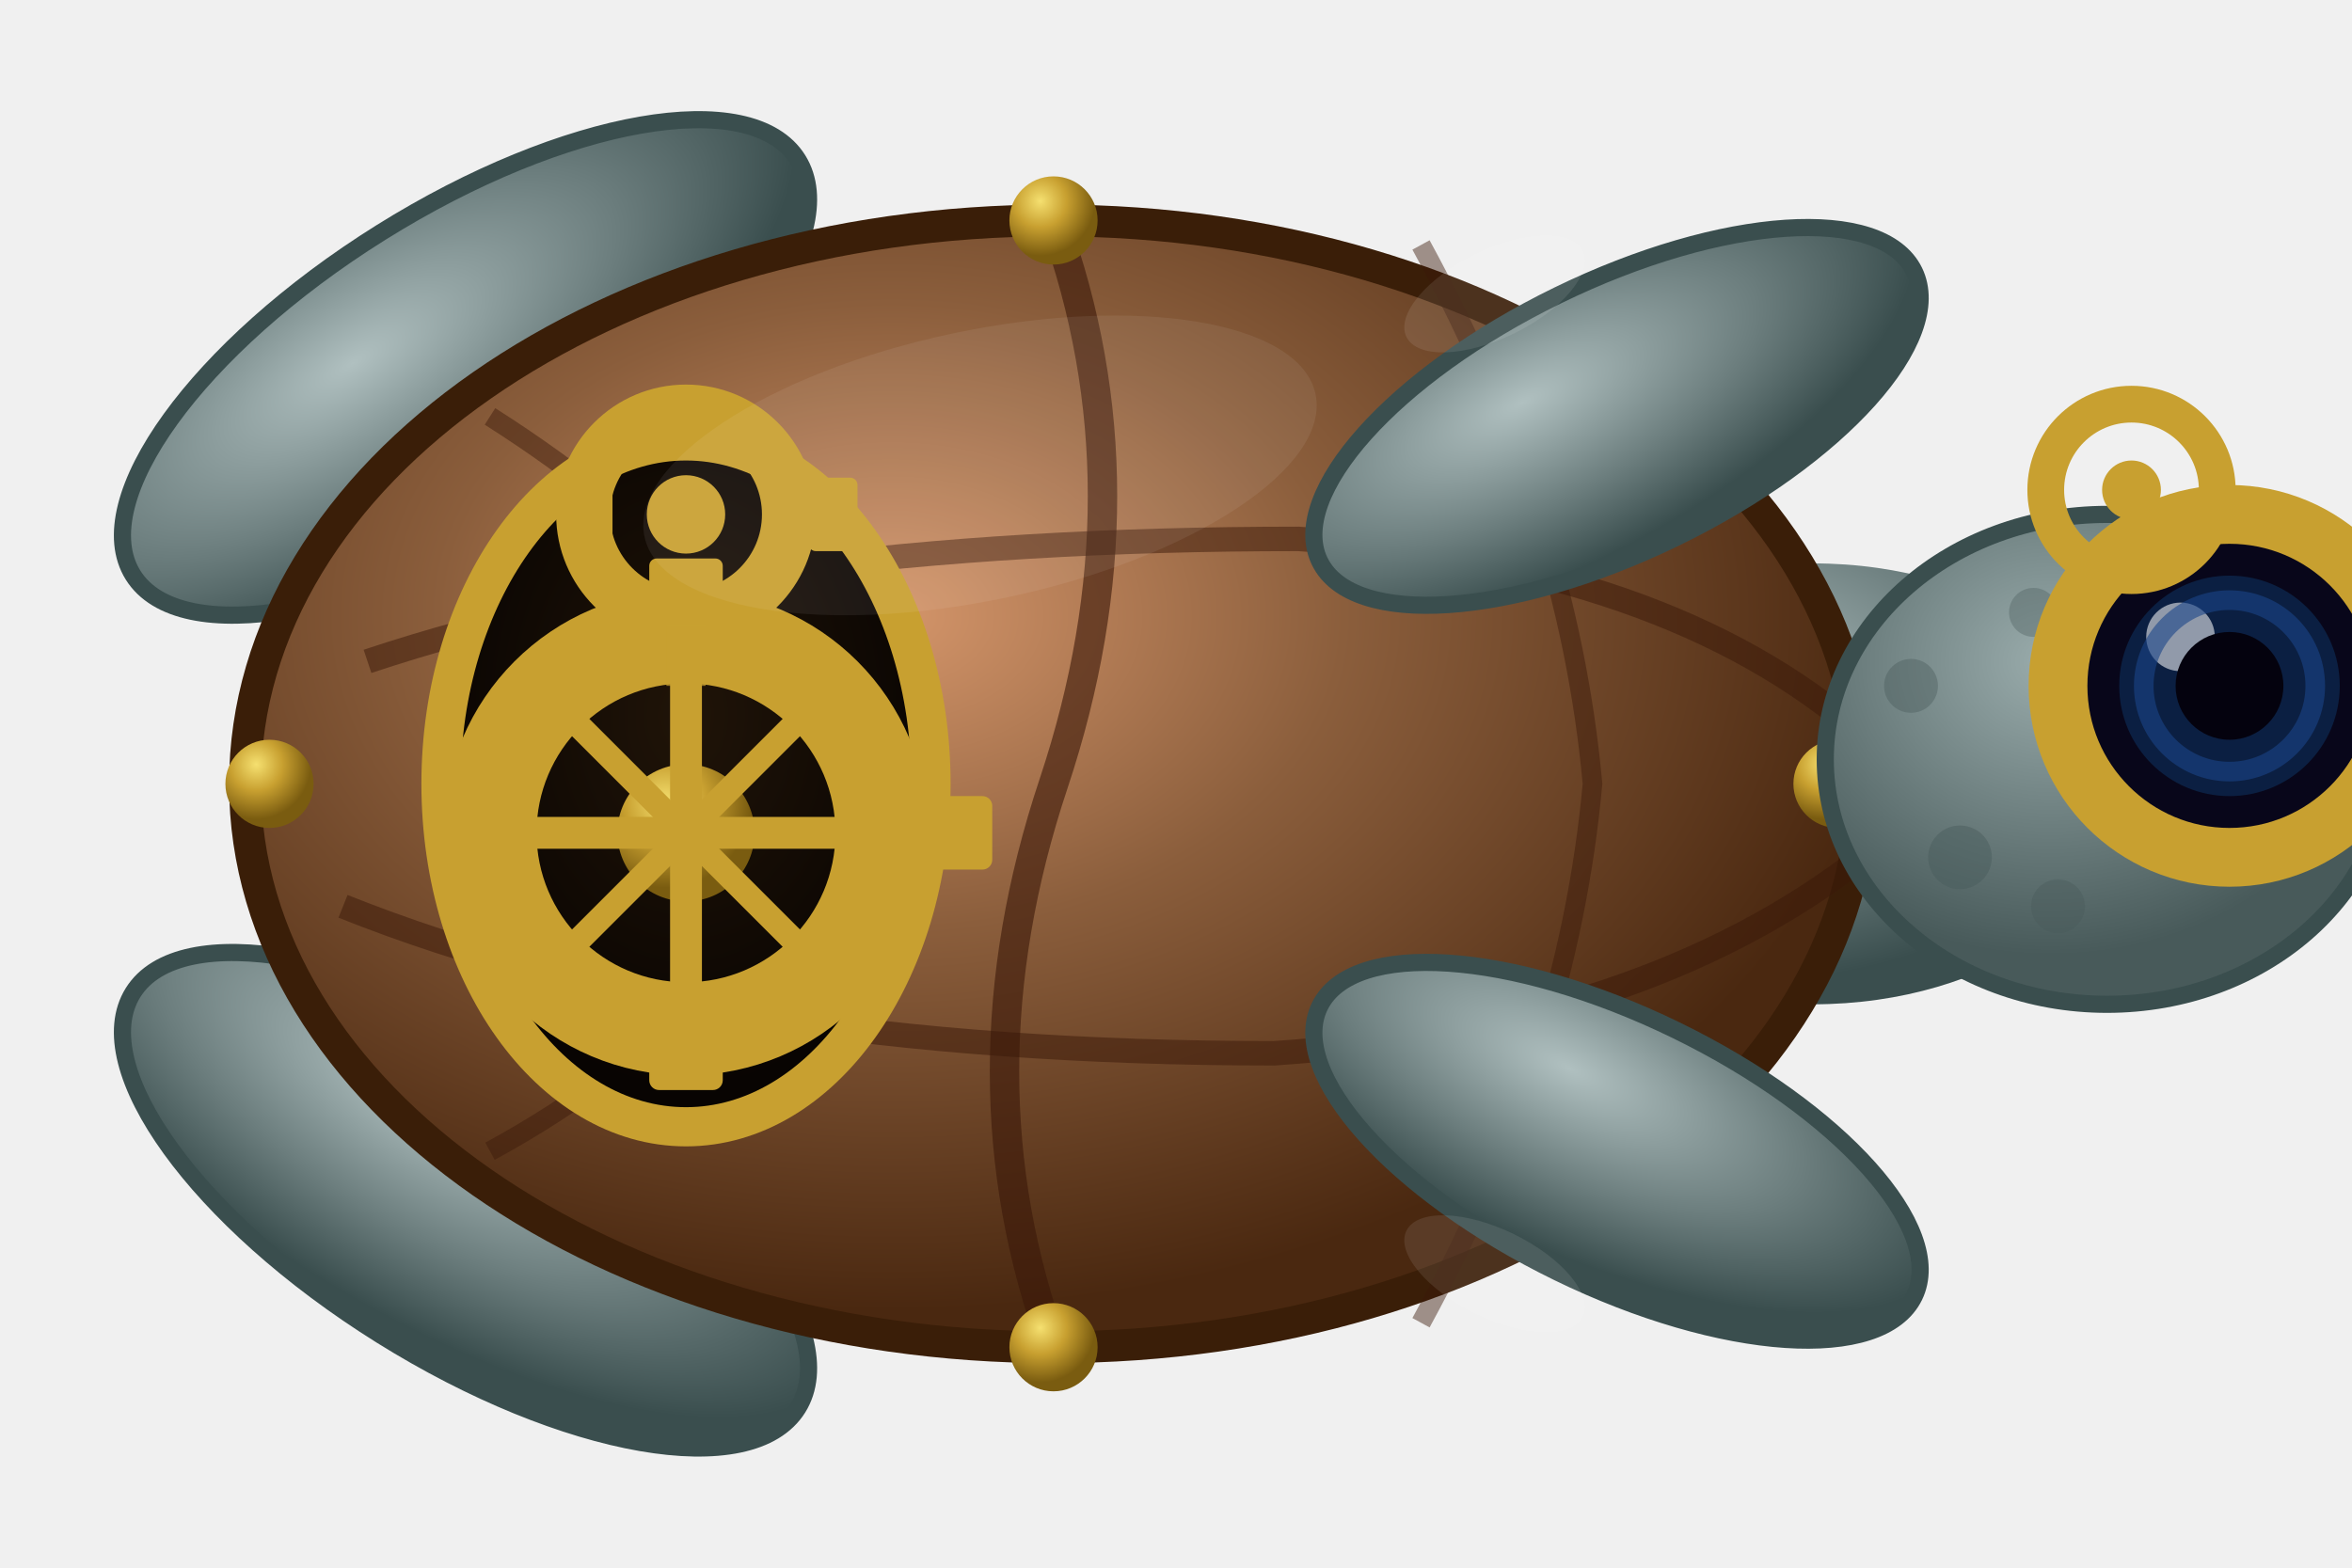
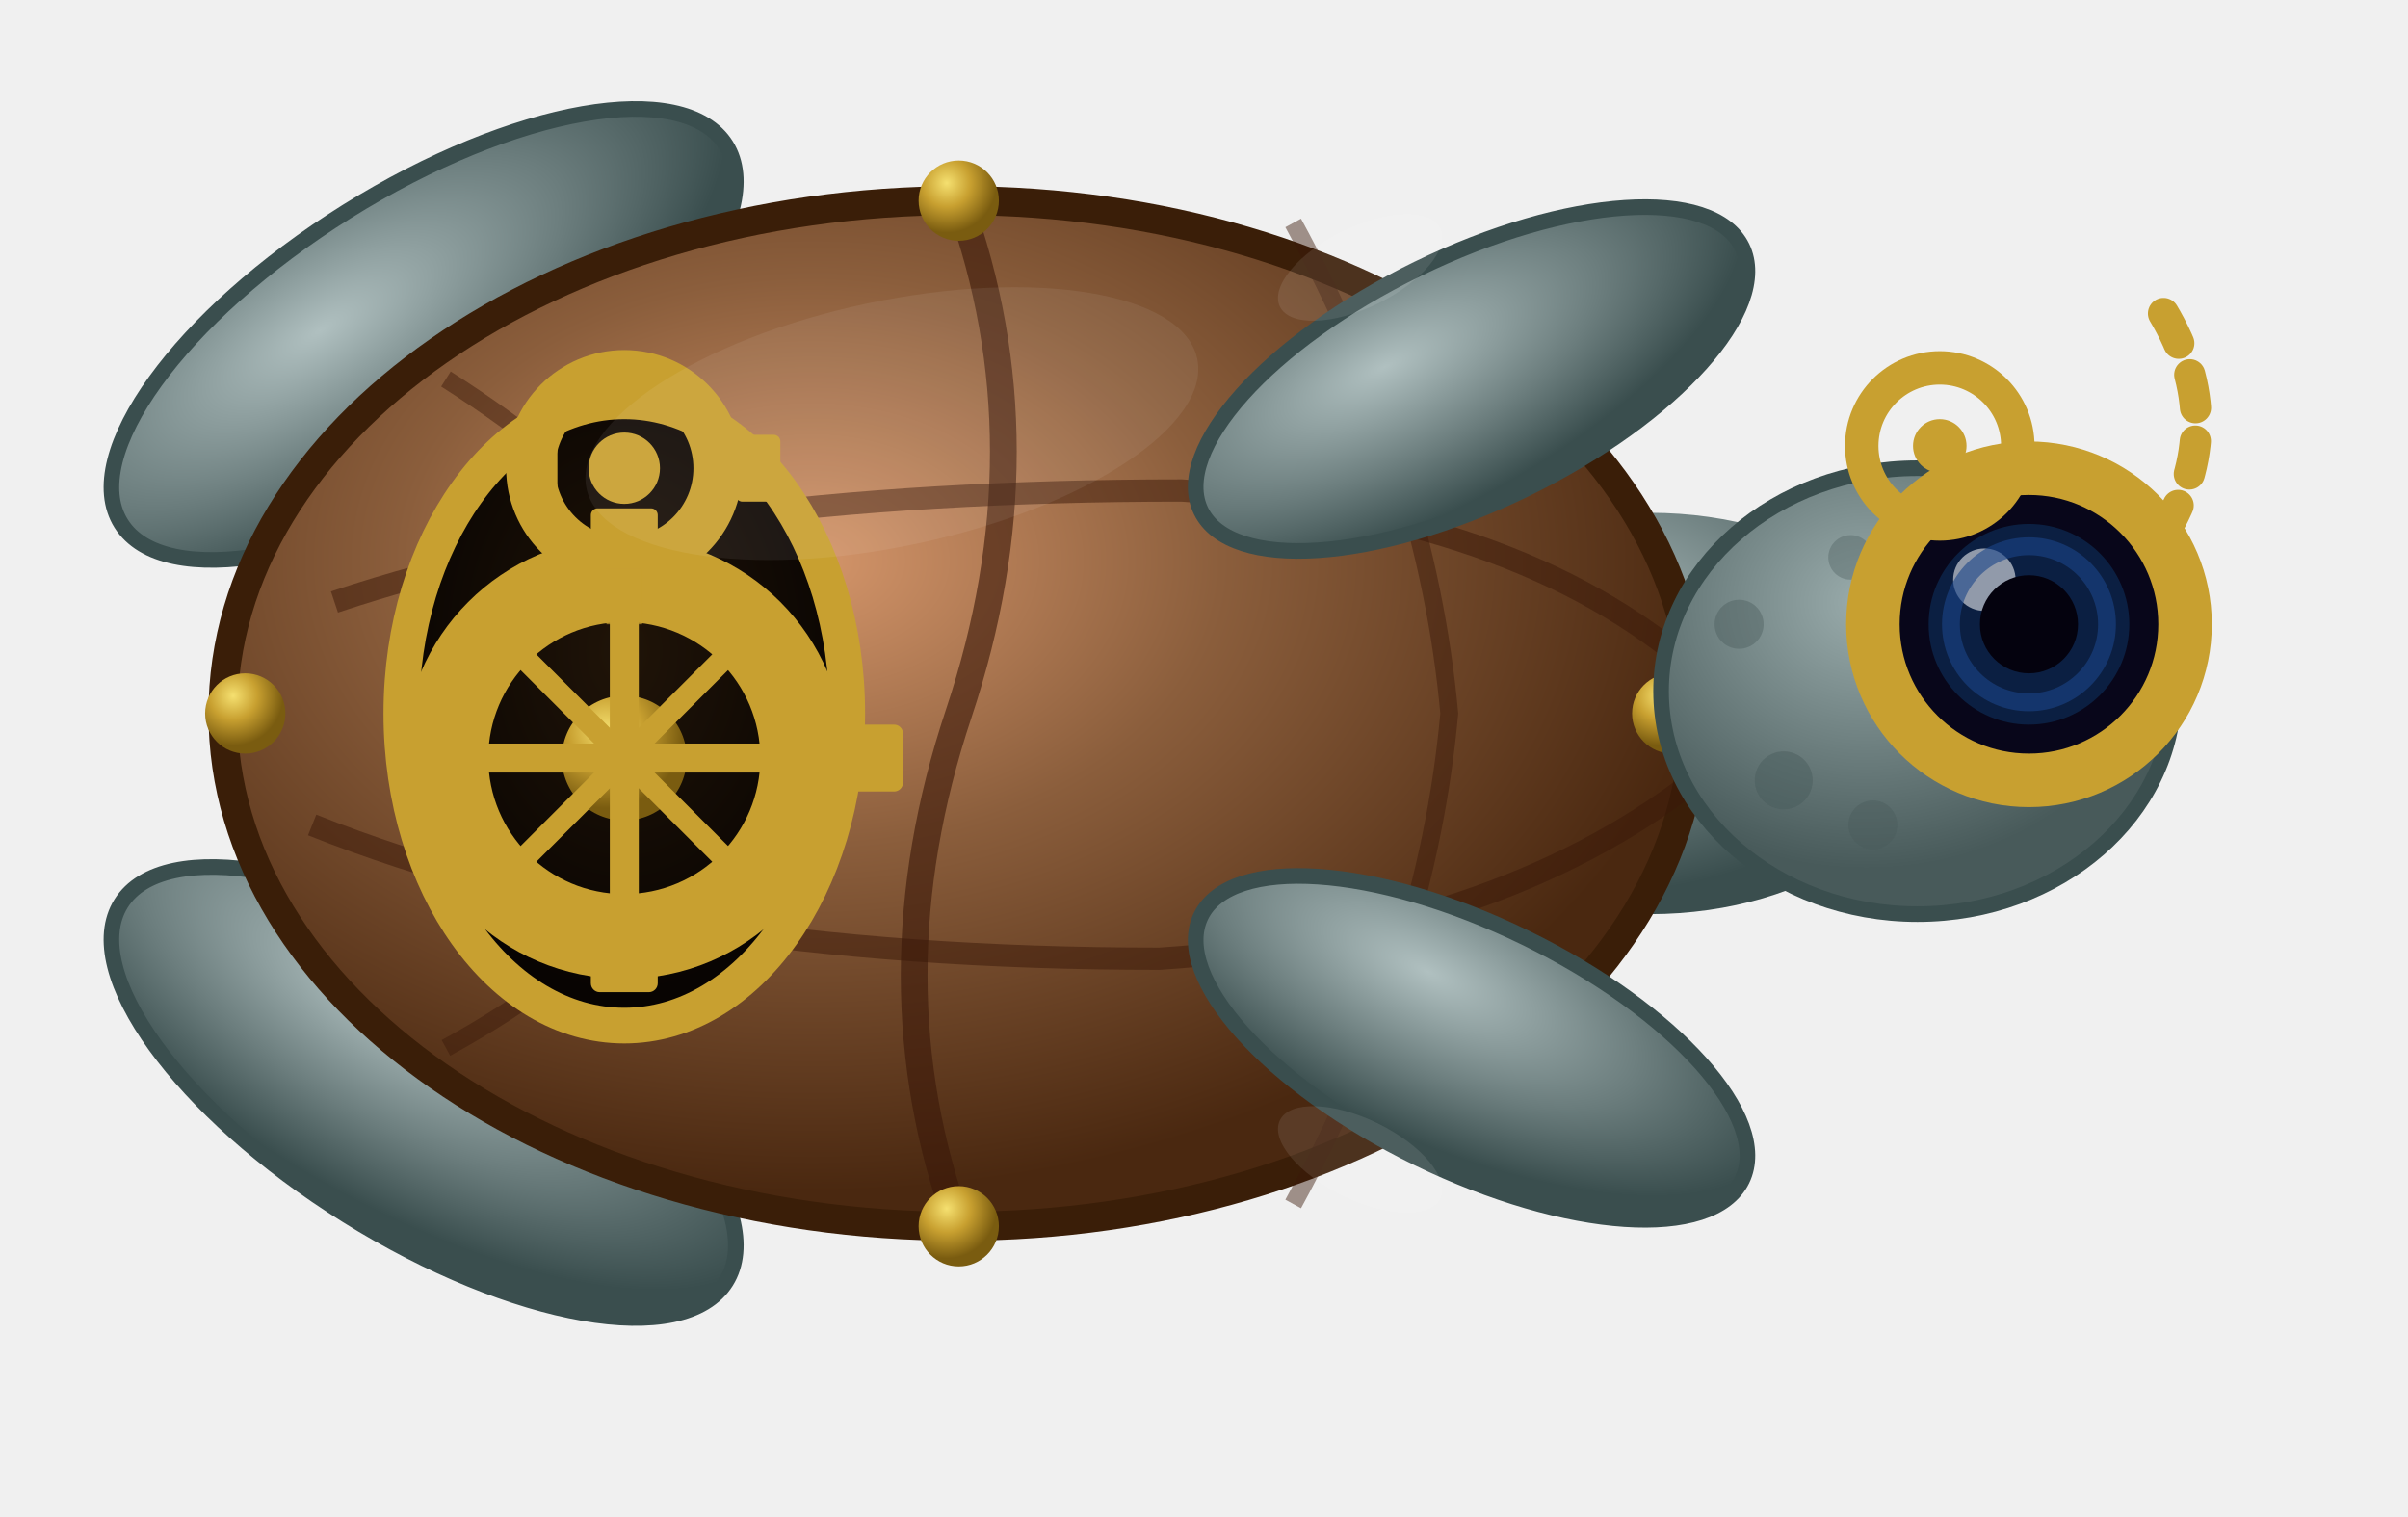
- <svg xmlns="http://www.w3.org/2000/svg" viewBox="0 0 96 64" width="96" height="64">
+ <svg xmlns="http://www.w3.org/2000/svg" viewBox="0 0 108 68" width="108" height="68">
  <defs>
    <radialGradient id="sg" cx="40%" cy="35%" r="62%">
      <stop offset="0%" stop-color="#D4956A" />
      <stop offset="45%" stop-color="#8B5E3C" />
      <stop offset="100%" stop-color="#4A2810" />
    </radialGradient>
    <radialGradient id="sk" cx="38%" cy="30%" r="65%">
      <stop offset="0%" stop-color="#B0C0C0" />
      <stop offset="60%" stop-color="#6B7D7D" />
      <stop offset="100%" stop-color="#3A4E4E" />
    </radialGradient>
    <radialGradient id="br" cx="35%" cy="28%" r="62%">
      <stop offset="0%" stop-color="#F5E070" />
      <stop offset="48%" stop-color="#C8A030" />
      <stop offset="100%" stop-color="#7A5C10" />
    </radialGradient>
    <radialGradient id="hd" cx="40%" cy="30%" r="60%">
      <stop offset="0%" stop-color="#9AACAC" />
      <stop offset="100%" stop-color="#485A5A" />
    </radialGradient>
    <radialGradient id="gw" cx="50%" cy="40%" r="55%">
      <stop offset="0%" stop-color="#201408" />
      <stop offset="100%" stop-color="#080402" />
    </radialGradient>
  </defs>
  <ellipse cx="19" cy="15" rx="16" ry="6.5" transform="rotate(-32 19 15)" fill="url(#sk)" stroke="#3A4E4E" stroke-width="0.7" />
  <ellipse cx="19" cy="49" rx="16" ry="6.5" transform="rotate(32 19 49)" fill="url(#sk)" stroke="#3A4E4E" stroke-width="0.7" />
  <ellipse cx="74" cy="32" rx="13" ry="9" fill="url(#sk)" />
  <ellipse cx="43" cy="32" rx="33" ry="23" fill="url(#sg)" stroke="#3A1E08" stroke-width="1.3" />
  <path d="M 43 9 Q 47 20 43 32 Q 39 44 43 55" stroke="#3A1808" stroke-width="1.2" fill="none" opacity="0.6" />
  <path d="M 15 27 Q 30 22 53 22 Q 68 23 76 30" stroke="#3A1808" stroke-width="1.0" fill="none" opacity="0.5" />
  <path d="M 14 37 Q 29 43 52 43 Q 67 42 76 35" stroke="#3A1808" stroke-width="1.0" fill="none" opacity="0.5" />
  <path d="M 20 17 Q 31 24 33 32 Q 31 41 20 47" stroke="#3A1808" stroke-width="0.8" fill="none" opacity="0.45" />
  <path d="M 58 10 Q 64 21 65 32 Q 64 43 58 54" stroke="#3A1808" stroke-width="0.8" fill="none" opacity="0.45" />
  <ellipse cx="28" cy="32" rx="10" ry="14" fill="url(#gw)" stroke="#C8A030" stroke-width="1.6" />
  <circle cx="28" cy="34" r="8" fill="none" stroke="#C8A030" stroke-width="3.8" />
  <circle cx="28" cy="34" r="2.8" fill="url(#br)" />
  <line x1="28" y1="26" x2="28" y2="42" stroke="#C8A030" stroke-width="1.3" />
  <line x1="20" y1="34" x2="36" y2="34" stroke="#C8A030" stroke-width="1.3" />
  <line x1="22.3" y1="28.3" x2="33.7" y2="39.7" stroke="#C8A030" stroke-width="1.0" />
  <line x1="33.7" y1="28.3" x2="22.3" y2="39.7" stroke="#C8A030" stroke-width="1.0" />
  <rect x="26.5" y="23.5" width="3" height="3.2" rx="0.4" fill="#C8A030" />
  <rect x="26.5" y="41.3" width="3" height="3.2" rx="0.4" fill="#C8A030" />
  <rect x="17.5" y="32.5" width="3.2" height="3" rx="0.4" fill="#C8A030" />
  <rect x="37.3" y="32.5" width="3.2" height="3" rx="0.4" fill="#C8A030" />
  <circle cx="28" cy="21" r="4.2" fill="none" stroke="#C8A030" stroke-width="2.2" />
  <circle cx="28" cy="21" r="1.6" fill="#C8A030" />
  <rect x="26.5" y="16.5" width="3" height="2" rx="0.3" fill="#C8A030" />
  <rect x="26.5" y="22.8" width="3" height="2" rx="0.3" fill="#C8A030" />
  <rect x="23.0" y="19.5" width="2" height="3" rx="0.3" fill="#C8A030" />
  <rect x="33.0" y="19.5" width="2" height="3" rx="0.3" fill="#C8A030" />
  <rect x="27.2" y="25.5" width="1.6" height="2.5" fill="#C8A030" opacity="0.7" />
  <ellipse cx="40" cy="19" rx="14" ry="5.5" fill="white" opacity="0.07" transform="rotate(-12 40 19)" />
  <circle cx="11" cy="32" r="1.8" fill="url(#br)" />
  <circle cx="75" cy="32" r="1.8" fill="url(#br)" />
  <circle cx="43" cy="9" r="1.8" fill="url(#br)" />
  <circle cx="43" cy="55" r="1.8" fill="url(#br)" />
  <ellipse cx="66" cy="17" rx="13.5" ry="5.5" transform="rotate(-26 66 17)" fill="url(#sk)" stroke="#3A4E4E" stroke-width="0.7" />
  <ellipse cx="66" cy="47" rx="13.5" ry="5.5" transform="rotate(26 66 47)" fill="url(#sk)" stroke="#3A4E4E" stroke-width="0.7" />
  <ellipse cx="61" cy="12" rx="4" ry="1.8" fill="white" opacity="0.09" transform="rotate(-26 61 12)" />
  <ellipse cx="61" cy="52" rx="4" ry="1.8" fill="white" opacity="0.09" transform="rotate(26 61 52)" />
  <ellipse cx="86" cy="31" rx="11.5" ry="10" fill="url(#hd)" stroke="#3A4E4E" stroke-width="0.7" />
  <circle cx="80" cy="35" r="1.3" fill="#485A5A" opacity="0.45" />
  <circle cx="84" cy="37" r="1.1" fill="#485A5A" opacity="0.40" />
  <circle cx="78" cy="28" r="1.1" fill="#485A5A" opacity="0.40" />
  <circle cx="83" cy="25" r="1.0" fill="#485A5A" opacity="0.35" />
  <circle cx="91" cy="28" r="7" fill="#08061A" stroke="#C8A030" stroke-width="2.4" />
  <circle cx="91" cy="28" r="4.5" fill="#0B2245" opacity="0.92" />
  <circle cx="89" cy="26" r="1.4" fill="white" opacity="0.55" />
  <circle cx="91" cy="28" r="2.2" fill="#04020E" />
  <circle cx="91" cy="28" r="3.5" fill="none" stroke="#1A4488" stroke-width="0.8" opacity="0.6" />
  <path d="M 97 24 Q 100 19 97 14" stroke="#C8A030" stroke-width="1.4" fill="none" stroke-linecap="round" stroke-dasharray="1.5,1.5" />
  <circle cx="87" cy="20" r="3.5" fill="none" stroke="#C8A030" stroke-width="1.5" />
  <circle cx="87" cy="20" r="1.2" fill="#C8A030" />
</svg>
